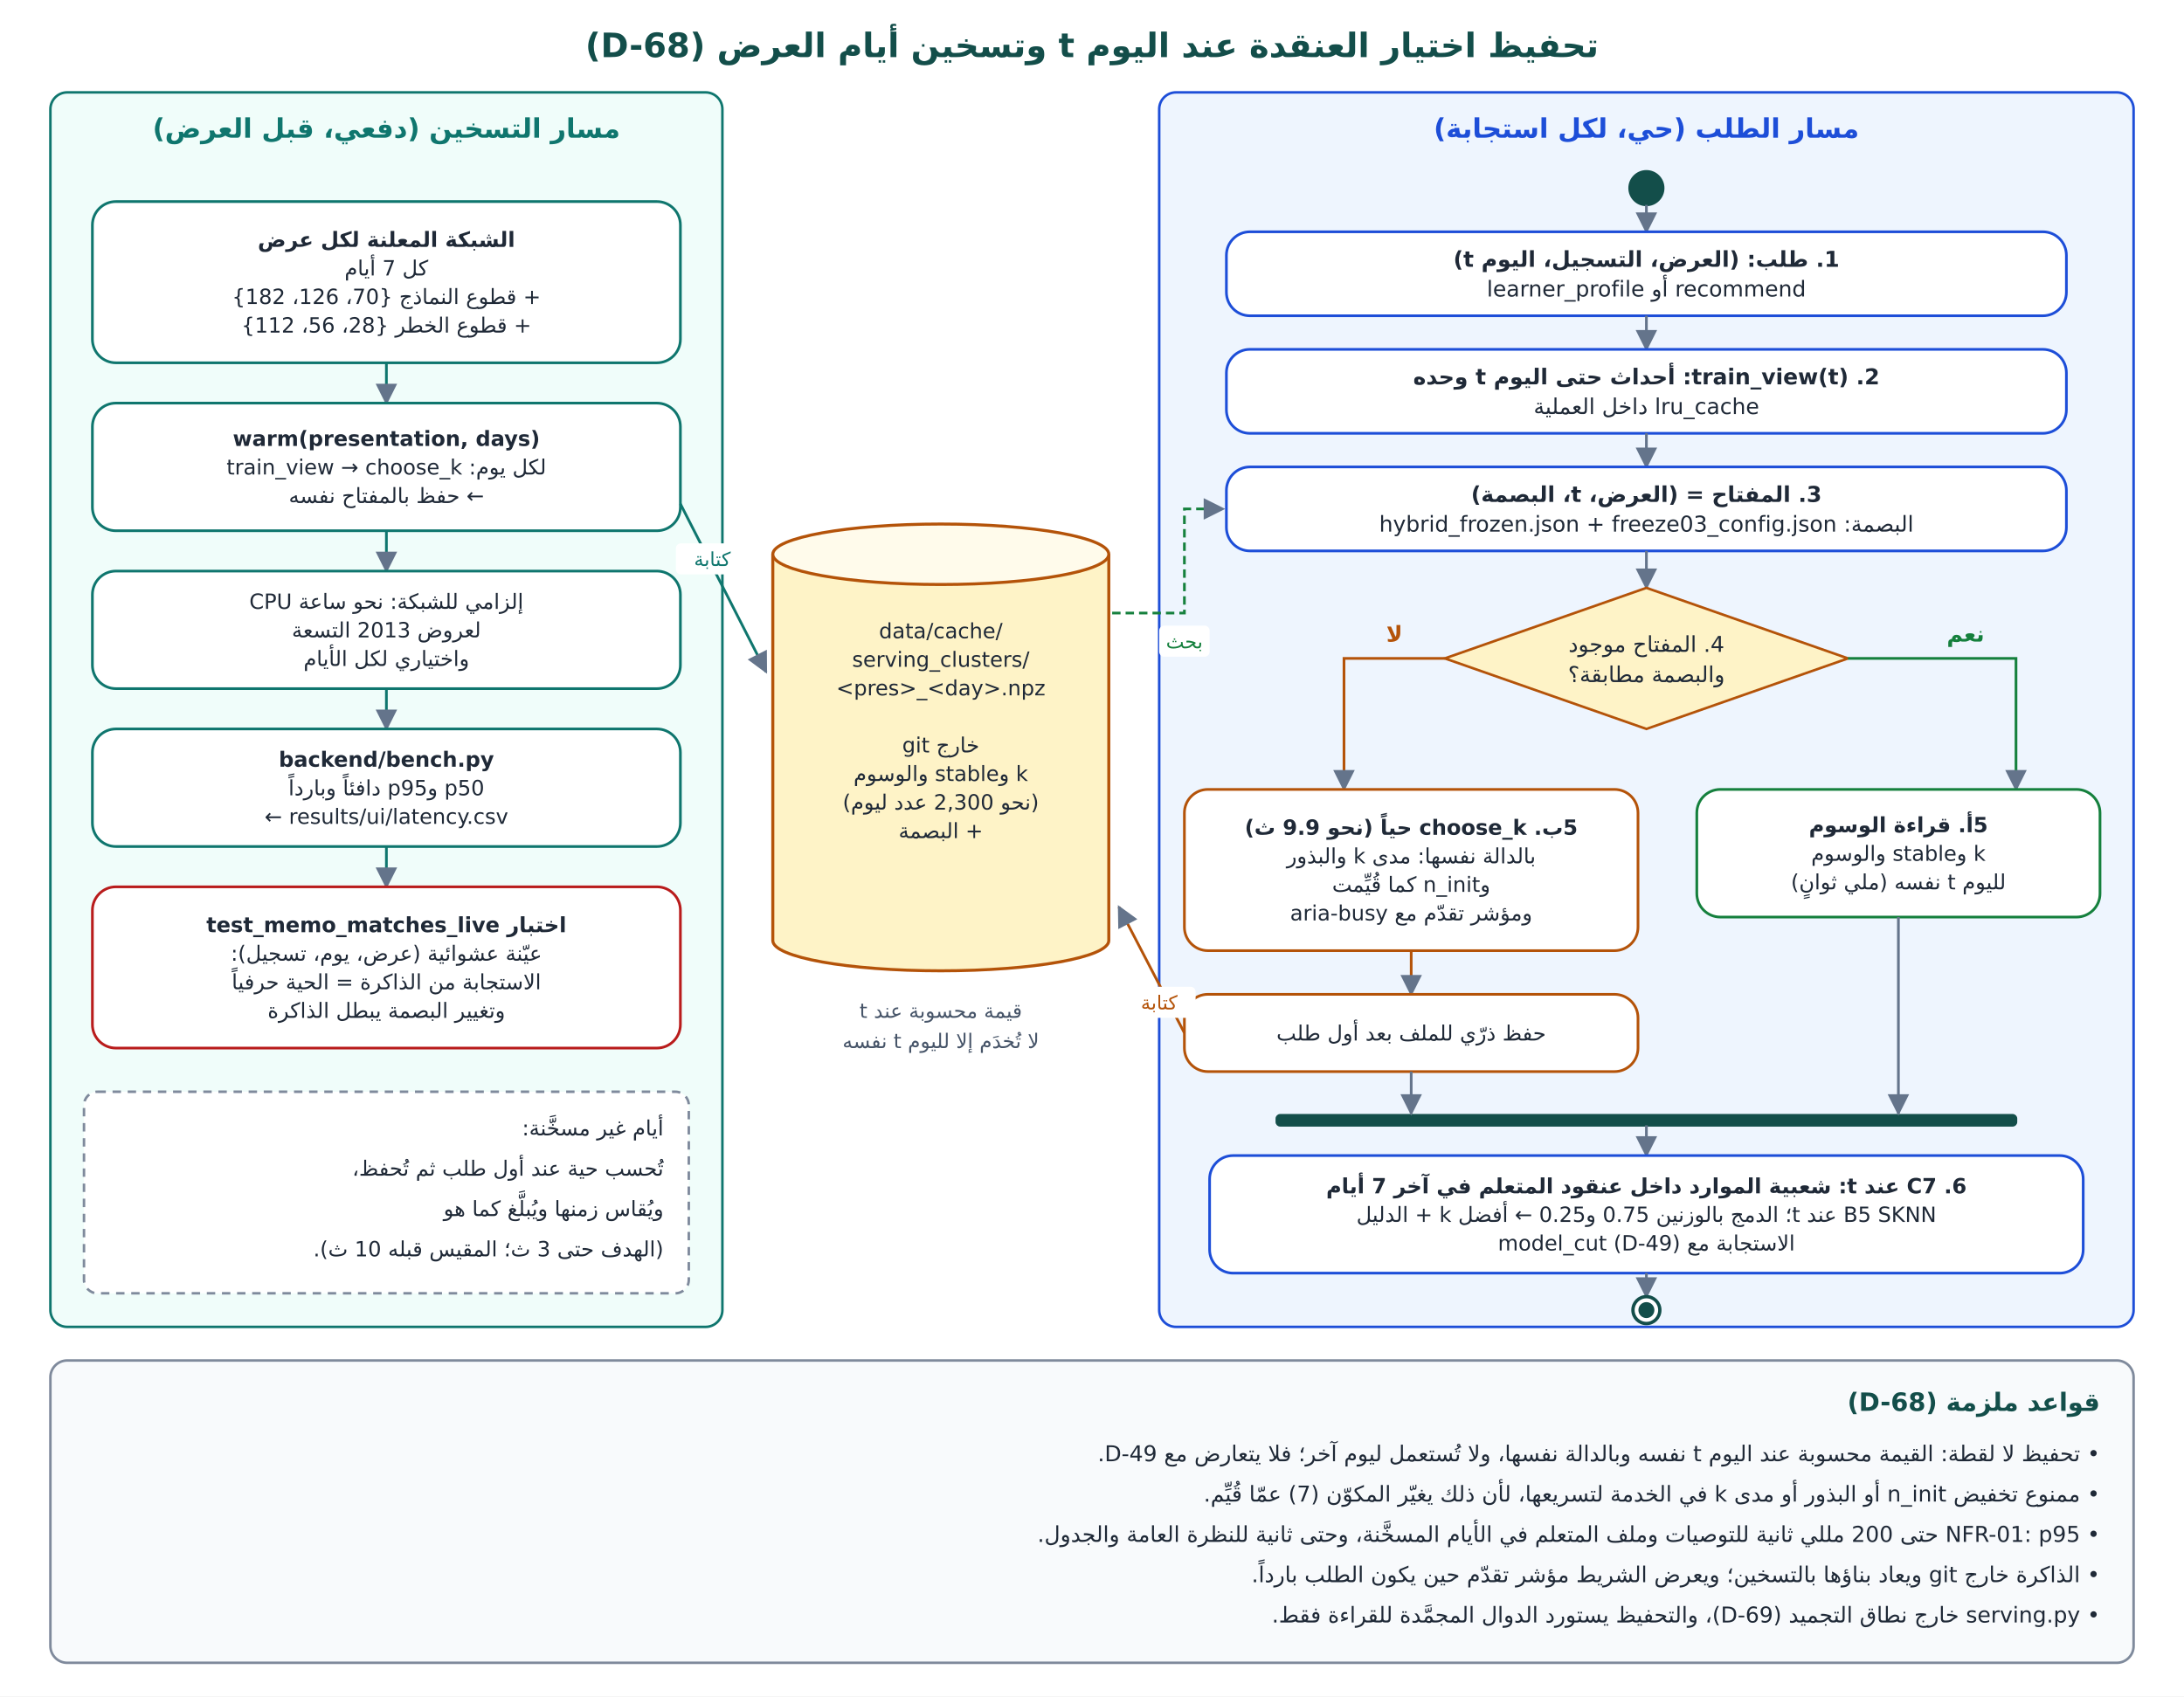
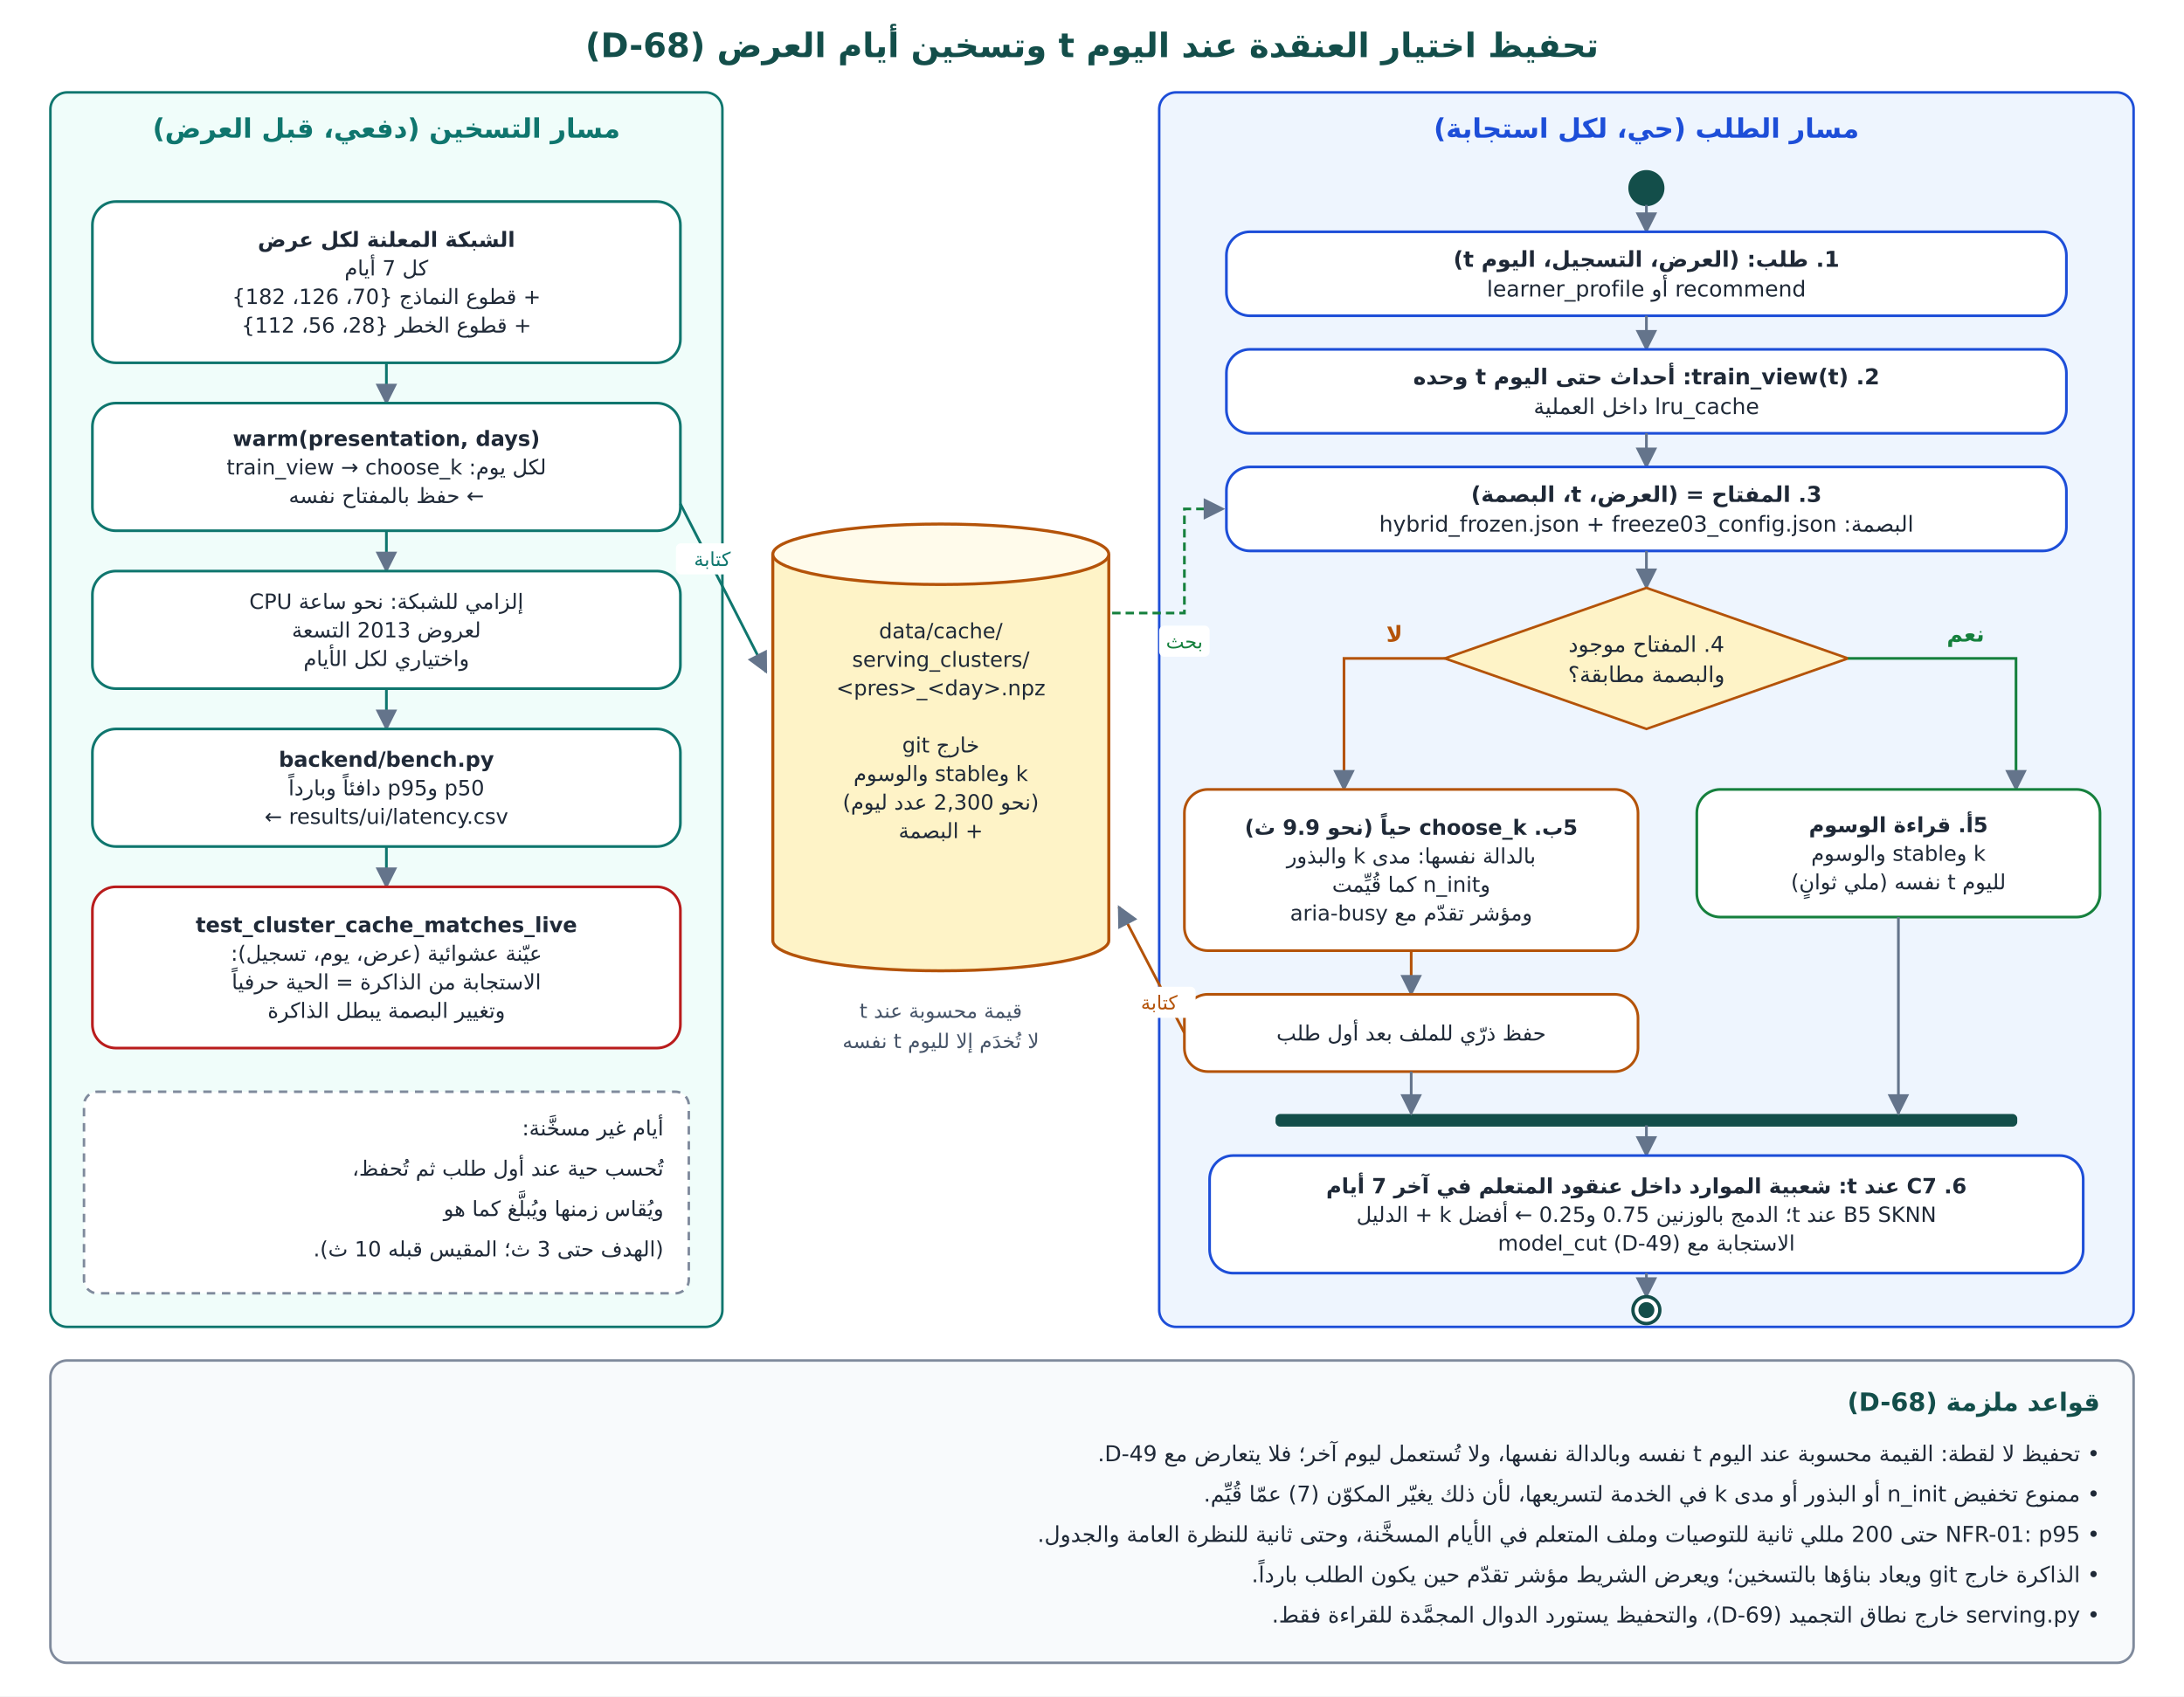
<svg xmlns="http://www.w3.org/2000/svg" width="1300" height="1010" viewBox="0 0 1300 1010" font-family="DejaVu Sans, Arial, sans-serif">
  <defs>
    <marker id="arr" viewBox="0 0 10 10" refX="9" refY="5" markerWidth="8" markerHeight="8" orient="auto-start-reverse">
      <path d="M0,0 L10,5 L0,10 z" fill="#64748B" />
    </marker>
    <marker id="arrs" viewBox="0 0 10 10" refX="1" refY="5" markerWidth="8" markerHeight="8" orient="auto-start-reverse">
      <path d="M0,0 L10,5 L0,10 z" fill="#64748B" />
    </marker>
    <marker id="arrp" viewBox="0 0 10 10" refX="9" refY="5" markerWidth="8" markerHeight="8" orient="auto-start-reverse">
      <path d="M0,0 L10,5 L0,10 z" fill="#0F766E" />
    </marker>
    <marker id="arra" viewBox="0 0 10 10" refX="9" refY="5" markerWidth="8" markerHeight="8" orient="auto-start-reverse">
      <path d="M0,0 L10,5 L0,10 z" fill="#B45309" />
    </marker>
    <marker id="open" viewBox="0 0 12 12" refX="11" refY="6" markerWidth="10" markerHeight="10" orient="auto-start-reverse">
      <path d="M0,0 L11,6 L0,12" fill="none" stroke="#64748B" stroke-width="1.5" />
    </marker>
  </defs>
  <rect x="0" y="0" width="1300" height="1010" fill="#ffffff" />
  <text x="650" y="34" font-family="DejaVu Sans, Arial, sans-serif" font-size="20" font-weight="bold" fill="#134E4A" text-anchor="middle" direction="rtl">تحفيظ اختيار العنقدة عند اليوم t وتسخين أيام العرض (D-68)</text>
  <rect x="690" y="55" width="580" height="735" rx="10" fill="#DBEAFE" fill-opacity="0.45" stroke="#1D4ED8" stroke-width="1.5" />
  <text x="980" y="82" font-family="DejaVu Sans, Arial, sans-serif" font-size="16" font-weight="bold" fill="#1D4ED8" text-anchor="middle" direction="rtl">مسار الطلب (حي، لكل استجابة)</text>
  <rect x="30" y="55" width="400" height="735" rx="10" fill="#F0FDFA" stroke="#0F766E" stroke-width="1.5" />
  <text x="230" y="82" font-family="DejaVu Sans, Arial, sans-serif" font-size="16" font-weight="bold" fill="#0F766E" text-anchor="middle" direction="rtl">مسار التسخين (دفعي، قبل العرض)</text>
  <circle cx="980" cy="112" r="10" fill="#134E4A" stroke="#134E4A" stroke-width="1.5" />
  <line x1="980" y1="122" x2="980" y2="138" stroke="#64748B" stroke-width="1.6" marker-end="url(#arr)" />
  <rect x="730.0" y="138" width="500" height="50" rx="14" fill="#fff" stroke="#1D4ED8" stroke-width="1.6" />
  <text x="980" y="158.84" font-family="DejaVu Sans, Arial, sans-serif" font-size="13" font-weight="bold" fill="#1F2937" text-anchor="middle" direction="rtl">1. طلب: (العرض، التسجيل، اليوم t)</text>
  <text x="980" y="176.52" font-family="DejaVu Sans, Arial, sans-serif" font-size="13" font-weight="normal" fill="#1F2937" text-anchor="middle" direction="rtl">recommend أو learner_profile</text>
  <line x1="980" y1="188" x2="980" y2="208" stroke="#64748B" stroke-width="1.6" marker-end="url(#arr)" />
  <rect x="730.0" y="208" width="500" height="50" rx="14" fill="#fff" stroke="#1D4ED8" stroke-width="1.6" />
  <text x="980" y="228.84" font-family="DejaVu Sans, Arial, sans-serif" font-size="13" font-weight="bold" fill="#1F2937" text-anchor="middle" direction="rtl">2. train_view(t): أحداث حتى اليوم t وحده</text>
  <text x="980" y="246.52" font-family="DejaVu Sans, Arial, sans-serif" font-size="13" font-weight="normal" fill="#1F2937" text-anchor="middle" direction="rtl">lru_cache داخل العملية</text>
  <line x1="980" y1="258" x2="980" y2="278" stroke="#64748B" stroke-width="1.6" marker-end="url(#arr)" />
  <rect x="730.0" y="278" width="500" height="50" rx="14" fill="#fff" stroke="#1D4ED8" stroke-width="1.6" />
  <text x="980" y="298.84" font-family="DejaVu Sans, Arial, sans-serif" font-size="13" font-weight="bold" fill="#1F2937" text-anchor="middle" direction="rtl">3. المفتاح = (العرض، t، البصمة)</text>
  <text x="980" y="316.52" font-family="DejaVu Sans, Arial, sans-serif" font-size="13" font-weight="normal" fill="#1F2937" text-anchor="middle" direction="rtl">البصمة: hybrid_frozen.json + freeze03_config.json</text>
  <line x1="980" y1="328" x2="980" y2="350" stroke="#64748B" stroke-width="1.6" marker-end="url(#arr)" />
  <polygon points="980,350.0 1100.0,392 980,434.0 860.0,392" fill="#FEF3C7" stroke="#B45309" stroke-width="1.5" />
  <text x="980" y="388.1" font-family="DejaVu Sans, Arial, sans-serif" font-size="13" font-weight="normal" fill="#1F2937" text-anchor="middle" direction="rtl">4. المفتاح موجود</text>
  <text x="980" y="406.1" font-family="DejaVu Sans, Arial, sans-serif" font-size="13" font-weight="normal" fill="#1F2937" text-anchor="middle" direction="rtl">والبصمة مطابقة؟</text>
  <path d="M1100,392 L1200,392 L1200,470" fill="none" stroke="#15803D" stroke-width="1.6" marker-end="url(#arr)" />
  <text x="1170" y="382" font-family="DejaVu Sans, Arial, sans-serif" font-size="13" font-weight="bold" fill="#15803D" text-anchor="middle" direction="rtl">نعم</text>
  <rect x="1010.0" y="470" width="240" height="76" rx="14" fill="#fff" stroke="#15803D" stroke-width="1.6" />
  <text x="1130" y="495.5" font-family="DejaVu Sans, Arial, sans-serif" font-size="12.5" font-weight="bold" fill="#1F2937" text-anchor="middle" direction="rtl">5أ. قراءة الوسوم</text>
  <text x="1130" y="512.5" font-family="DejaVu Sans, Arial, sans-serif" font-size="12.5" font-weight="normal" fill="#1F2937" text-anchor="middle" direction="rtl">k وstable والوسوم</text>
  <text x="1130" y="529.5" font-family="DejaVu Sans, Arial, sans-serif" font-size="12.5" font-weight="normal" fill="#1F2937" text-anchor="middle" direction="rtl">لليوم t نفسه (ملي ثوانٍ)</text>
  <path d="M860,392 L800,392 L800,470" fill="none" stroke="#B45309" stroke-width="1.6" marker-end="url(#arr)" />
  <text x="830" y="382" font-family="DejaVu Sans, Arial, sans-serif" font-size="13" font-weight="bold" fill="#B45309" text-anchor="middle" direction="rtl">لا</text>
  <rect x="705.0" y="470" width="270" height="96" rx="14" fill="#fff" stroke="#B45309" stroke-width="1.6" />
  <text x="840" y="497.0" font-family="DejaVu Sans, Arial, sans-serif" font-size="12.5" font-weight="bold" fill="#1F2937" text-anchor="middle" direction="rtl">5ب. choose_k حياً (نحو 9.9 ث)</text>
  <text x="840" y="514.0" font-family="DejaVu Sans, Arial, sans-serif" font-size="12.5" font-weight="normal" fill="#1F2937" text-anchor="middle" direction="rtl">بالدالة نفسها: مدى k والبذور</text>
  <text x="840" y="531.0" font-family="DejaVu Sans, Arial, sans-serif" font-size="12.5" font-weight="normal" fill="#1F2937" text-anchor="middle" direction="rtl">وn_init كما قُيِّمت</text>
  <text x="840" y="548.0" font-family="DejaVu Sans, Arial, sans-serif" font-size="12.5" font-weight="normal" fill="#1F2937" text-anchor="middle" direction="rtl">ومؤشر تقدّم مع aria-busy</text>
  <line x1="840" y1="566" x2="840" y2="592" stroke="#B45309" stroke-width="1.6" marker-end="url(#arr)" />
  <rect x="705.0" y="592" width="270" height="46" rx="14" fill="#fff" stroke="#B45309" stroke-width="1.6" />
  <text x="840" y="619.5" font-family="DejaVu Sans, Arial, sans-serif" font-size="12.5" font-weight="normal" fill="#1F2937" text-anchor="middle" direction="rtl">حفظ ذرّي للملف بعد أول طلب</text>
  <rect x="760" y="664" width="440" height="6" rx="2" fill="#134E4A" stroke="#134E4A" stroke-width="1.5" />
  <line x1="840" y1="638" x2="840" y2="663" stroke="#64748B" stroke-width="1.6" marker-end="url(#arr)" />
  <line x1="1130" y1="546" x2="1130" y2="663" stroke="#64748B" stroke-width="1.6" marker-end="url(#arr)" />
  <line x1="980" y1="670" x2="980" y2="688" stroke="#64748B" stroke-width="1.6" marker-end="url(#arr)" />
  <rect x="720.0" y="688" width="520" height="70" rx="14" fill="#fff" stroke="#1D4ED8" stroke-width="1.6" />
  <text x="980" y="710.5" font-family="DejaVu Sans, Arial, sans-serif" font-size="12.5" font-weight="bold" fill="#1F2937" text-anchor="middle" direction="rtl">6. C7 عند t: شعبية الموارد داخل عنقود المتعلم في آخر 7 أيام</text>
  <text x="980" y="727.5" font-family="DejaVu Sans, Arial, sans-serif" font-size="12.5" font-weight="normal" fill="#1F2937" text-anchor="middle" direction="rtl">B5 SKNN عند t؛ الدمج بالوزنين 0.75 و0.25 ← أفضل k + الدليل</text>
  <text x="980" y="744.5" font-family="DejaVu Sans, Arial, sans-serif" font-size="12.5" font-weight="normal" fill="#1F2937" text-anchor="middle" direction="rtl">الاستجابة مع model_cut (D-49)</text>
  <line x1="980" y1="758" x2="980" y2="772" stroke="#64748B" stroke-width="1.6" marker-end="url(#arr)" />
  <circle cx="980" cy="780" r="8" fill="#fff" stroke="#134E4A" stroke-width="2" />
  <circle cx="980" cy="780" r="4" fill="#134E4A" stroke="#134E4A" stroke-width="1.5" />
  <path d="M460,330 L460,560 A100.0,18 0 0 0 660,560 L660,330" fill="#FEF3C7" stroke="#B45309" stroke-width="1.8" />
  <ellipse cx="560.0" cy="330" rx="100.0" ry="18" fill="#FFFBEB" stroke="#B45309" stroke-width="1.8" />
  <text x="560.0" y="380" font-family="DejaVu Sans, Arial, sans-serif" font-size="12.5" font-weight="normal" fill="#1F2937" text-anchor="middle">data/cache/</text>
  <text x="560.0" y="397" font-family="DejaVu Sans, Arial, sans-serif" font-size="12.5" font-weight="normal" fill="#1F2937" text-anchor="middle">serving_clusters/</text>
  <text x="560.0" y="414" font-family="DejaVu Sans, Arial, sans-serif" font-size="12.5" font-weight="normal" fill="#1F2937" text-anchor="middle">&lt;pres&gt;_&lt;day&gt;.npz</text>
  <text x="560.0" y="431" font-family="DejaVu Sans, Arial, sans-serif" font-size="12.5" font-weight="normal" fill="#1F2937" text-anchor="middle" />
  <text x="560.0" y="448" font-family="DejaVu Sans, Arial, sans-serif" font-size="12.5" font-weight="normal" fill="#1F2937" text-anchor="middle" direction="rtl">خارج git</text>
  <text x="560.0" y="465" font-family="DejaVu Sans, Arial, sans-serif" font-size="12.5" font-weight="normal" fill="#1F2937" text-anchor="middle" direction="rtl">k وstable والوسوم</text>
  <text x="560.0" y="482" font-family="DejaVu Sans, Arial, sans-serif" font-size="12.5" font-weight="normal" fill="#1F2937" text-anchor="middle" direction="rtl">(نحو 2,300 عدد ليوم)</text>
  <text x="560.0" y="499" font-family="DejaVu Sans, Arial, sans-serif" font-size="12.5" font-weight="normal" fill="#1F2937" text-anchor="middle" direction="rtl">+ البصمة</text>
  <text x="560.0" y="606" font-family="DejaVu Sans, Arial, sans-serif" font-size="12" font-weight="normal" fill="#475569" text-anchor="middle" direction="rtl">قيمة محسوبة عند t</text>
  <text x="560.0" y="624" font-family="DejaVu Sans, Arial, sans-serif" font-size="12" font-weight="normal" fill="#475569" text-anchor="middle" direction="rtl">لا تُخدَم إلا لليوم t نفسه</text>
  <path d="M662,365 L705,365 L705,303 L728,303" fill="none" stroke="#15803D" stroke-width="1.6" stroke-dasharray="5 3" marker-end="url(#arr)" />
  <rect x="689.995" y="372.5" width="30.01" height="18.5" rx="3" fill="#fff" stroke="#fff" stroke-width="0" />
  <text x="705" y="386" font-family="DejaVu Sans, Arial, sans-serif" font-size="11.5" font-weight="normal" fill="#15803D" text-anchor="middle" direction="rtl">بحث</text>
  <path d="M705,615 L666,540" fill="none" stroke="#B45309" stroke-width="1.6" marker-end="url(#arr)" />
  <rect x="668.325" y="587.5" width="43.35" height="18.5" rx="3" fill="#fff" stroke="#fff" stroke-width="0" />
  <text x="690" y="601" font-family="DejaVu Sans, Arial, sans-serif" font-size="11.5" font-weight="normal" fill="#B45309" text-anchor="middle" direction="rtl">كتابة</text>
  <rect x="55.0" y="120" width="350" height="96" rx="14" fill="#fff" stroke="#0F766E" stroke-width="1.6" />
  <text x="230" y="147.0" font-family="DejaVu Sans, Arial, sans-serif" font-size="12.5" font-weight="bold" fill="#1F2937" text-anchor="middle" direction="rtl">الشبكة المعلنة لكل عرض</text>
  <text x="230" y="164.0" font-family="DejaVu Sans, Arial, sans-serif" font-size="12.5" font-weight="normal" fill="#1F2937" text-anchor="middle" direction="rtl">كل 7 أيام</text>
  <text x="230" y="181.0" font-family="DejaVu Sans, Arial, sans-serif" font-size="12.5" font-weight="normal" fill="#1F2937" text-anchor="middle" direction="rtl">+ قطوع النماذج {70، 126، 182}</text>
  <text x="230" y="198.0" font-family="DejaVu Sans, Arial, sans-serif" font-size="12.5" font-weight="normal" fill="#1F2937" text-anchor="middle" direction="rtl">+ قطوع الخطر {28، 56، 112}</text>
  <line x1="230" y1="216" x2="230" y2="240" stroke="#0F766E" stroke-width="1.6" marker-end="url(#arr)" />
  <rect x="55.0" y="240" width="350" height="76" rx="14" fill="#fff" stroke="#0F766E" stroke-width="1.6" />
  <text x="230" y="265.5" font-family="DejaVu Sans, Arial, sans-serif" font-size="12.5" font-weight="bold" fill="#1F2937" text-anchor="middle">warm(presentation, days)</text>
  <text x="230" y="282.5" font-family="DejaVu Sans, Arial, sans-serif" font-size="12.5" font-weight="normal" fill="#1F2937" text-anchor="middle" direction="rtl">لكل يوم: train_view → choose_k</text>
  <text x="230" y="299.5" font-family="DejaVu Sans, Arial, sans-serif" font-size="12.5" font-weight="normal" fill="#1F2937" text-anchor="middle" direction="rtl">← حفظ بالمفتاح نفسه</text>
  <path d="M405,300 L456,400" fill="none" stroke="#0F766E" stroke-width="1.6" marker-end="url(#arr)" />
  <rect x="402.325" y="323.5" width="43.35" height="18.5" rx="3" fill="#fff" stroke="#fff" stroke-width="0" />
  <text x="424" y="337" font-family="DejaVu Sans, Arial, sans-serif" font-size="11.5" font-weight="normal" fill="#0F766E" text-anchor="middle" direction="rtl">كتابة</text>
  <line x1="230" y1="316" x2="230" y2="340" stroke="#0F766E" stroke-width="1.6" marker-end="url(#arr)" />
  <rect x="55.0" y="340" width="350" height="70" rx="14" fill="#fff" stroke="#0F766E" stroke-width="1.6" />
  <text x="230" y="362.5" font-family="DejaVu Sans, Arial, sans-serif" font-size="12.5" font-weight="normal" fill="#1F2937" text-anchor="middle" direction="rtl">إلزامي للشبكة: نحو ساعة CPU</text>
  <text x="230" y="379.5" font-family="DejaVu Sans, Arial, sans-serif" font-size="12.5" font-weight="normal" fill="#1F2937" text-anchor="middle" direction="rtl">لعروض 2013 التسعة</text>
  <text x="230" y="396.5" font-family="DejaVu Sans, Arial, sans-serif" font-size="12.5" font-weight="normal" fill="#1F2937" text-anchor="middle" direction="rtl">واختياري لكل الأيام</text>
  <line x1="230" y1="410" x2="230" y2="434" stroke="#0F766E" stroke-width="1.6" marker-end="url(#arr)" />
  <rect x="55.0" y="434" width="350" height="70" rx="14" fill="#fff" stroke="#0F766E" stroke-width="1.6" />
  <text x="230" y="456.5" font-family="DejaVu Sans, Arial, sans-serif" font-size="12.5" font-weight="bold" fill="#1F2937" text-anchor="middle">backend/bench.py</text>
  <text x="230" y="473.5" font-family="DejaVu Sans, Arial, sans-serif" font-size="12.5" font-weight="normal" fill="#1F2937" text-anchor="middle" direction="rtl">p50 وp95 دافئاً وبارداً</text>
  <text x="230" y="490.5" font-family="DejaVu Sans, Arial, sans-serif" font-size="12.5" font-weight="normal" fill="#1F2937" text-anchor="middle">← results/ui/latency.csv</text>
  <line x1="230" y1="504" x2="230" y2="528" stroke="#0F766E" stroke-width="1.6" marker-end="url(#arr)" />
  <rect x="55.0" y="528" width="350" height="96" rx="14" fill="#fff" stroke="#B91C1C" stroke-width="1.6" />
-   <text x="230" y="555.0" font-family="DejaVu Sans, Arial, sans-serif" font-size="12.5" font-weight="bold" fill="#1F2937" text-anchor="middle" direction="rtl">اختبار test_memo_matches_live</text>
+   <text x="230" y="555.0" font-family="DejaVu Sans, Arial, sans-serif" font-size="12.5" font-weight="bold" fill="#1F2937" text-anchor="middle">test_cluster_cache_matches_live</text>
  <text x="230" y="572.0" font-family="DejaVu Sans, Arial, sans-serif" font-size="12.5" font-weight="normal" fill="#1F2937" text-anchor="middle" direction="rtl">عيّنة عشوائية (عرض، يوم، تسجيل):</text>
  <text x="230" y="589.0" font-family="DejaVu Sans, Arial, sans-serif" font-size="12.5" font-weight="normal" fill="#1F2937" text-anchor="middle" direction="rtl">الاستجابة من الذاكرة = الحية حرفياً</text>
  <text x="230" y="606.0" font-family="DejaVu Sans, Arial, sans-serif" font-size="12.5" font-weight="normal" fill="#1F2937" text-anchor="middle" direction="rtl">وتغيير البصمة يبطل الذاكرة</text>
  <rect x="50" y="650" width="360" height="120" rx="8" fill="#fff" stroke="#7F8A9C" stroke-width="1.5" stroke-dasharray="5 4" />
  <text x="395" y="676" font-family="DejaVu Sans, Arial, sans-serif" font-size="12.5" font-weight="normal" fill="#1F2937" text-anchor="start" direction="rtl">أيام غير مسخَّنة:</text>
  <text x="395" y="700" font-family="DejaVu Sans, Arial, sans-serif" font-size="12.5" font-weight="normal" fill="#1F2937" text-anchor="start" direction="rtl">تُحسب حية عند أول طلب ثم تُحفظ،</text>
  <text x="395" y="724" font-family="DejaVu Sans, Arial, sans-serif" font-size="12.5" font-weight="normal" fill="#1F2937" text-anchor="start" direction="rtl">ويُقاس زمنها ويُبلَّغ كما هو</text>
  <text x="395" y="748" font-family="DejaVu Sans, Arial, sans-serif" font-size="12.5" font-weight="normal" fill="#1F2937" text-anchor="start" direction="rtl">(الهدف حتى 3 ث؛ المقيس قبله 10 ث).</text>
  <rect x="30" y="810" width="1240" height="180" rx="10" fill="#F8FAFC" stroke="#7F8A9C" stroke-width="1.5" />
  <text x="1250" y="840" font-family="DejaVu Sans, Arial, sans-serif" font-size="15" font-weight="bold" fill="#134E4A" text-anchor="start" direction="rtl">قواعد ملزمة (D-68)</text>
  <text x="1250" y="870" font-family="DejaVu Sans, Arial, sans-serif" font-size="13" font-weight="normal" fill="#1F2937" text-anchor="start" direction="rtl">• تحفيظ لا لقطة: القيمة محسوبة عند اليوم t نفسه وبالدالة نفسها، ولا تُستعمل ليوم آخر؛ فلا يتعارض مع D-49.</text>
  <text x="1250" y="894" font-family="DejaVu Sans, Arial, sans-serif" font-size="13" font-weight="normal" fill="#1F2937" text-anchor="start" direction="rtl">• ممنوع تخفيض n_init أو البذور أو مدى k في الخدمة لتسريعها، لأن ذلك يغيّر المكوّن (7) عمّا قُيِّم.</text>
  <text x="1250" y="918" font-family="DejaVu Sans, Arial, sans-serif" font-size="13" font-weight="normal" fill="#1F2937" text-anchor="start" direction="rtl">• NFR-01: p95 حتى 200 مللي ثانية للتوصيات وملف المتعلم في الأيام المسخَّنة، وحتى ثانية للنظرة العامة والجدول.</text>
  <text x="1250" y="942" font-family="DejaVu Sans, Arial, sans-serif" font-size="13" font-weight="normal" fill="#1F2937" text-anchor="start" direction="rtl">• الذاكرة خارج git ويعاد بناؤها بالتسخين؛ ويعرض الشريط مؤشر تقدّم حين يكون الطلب بارداً.</text>
  <text x="1250" y="966" font-family="DejaVu Sans, Arial, sans-serif" font-size="13" font-weight="normal" fill="#1F2937" text-anchor="start" direction="rtl">• serving.py خارج نطاق التجميد (D-69)، والتحفيظ يستورد الدوال المجمَّدة للقراءة فقط.</text>
</svg>
